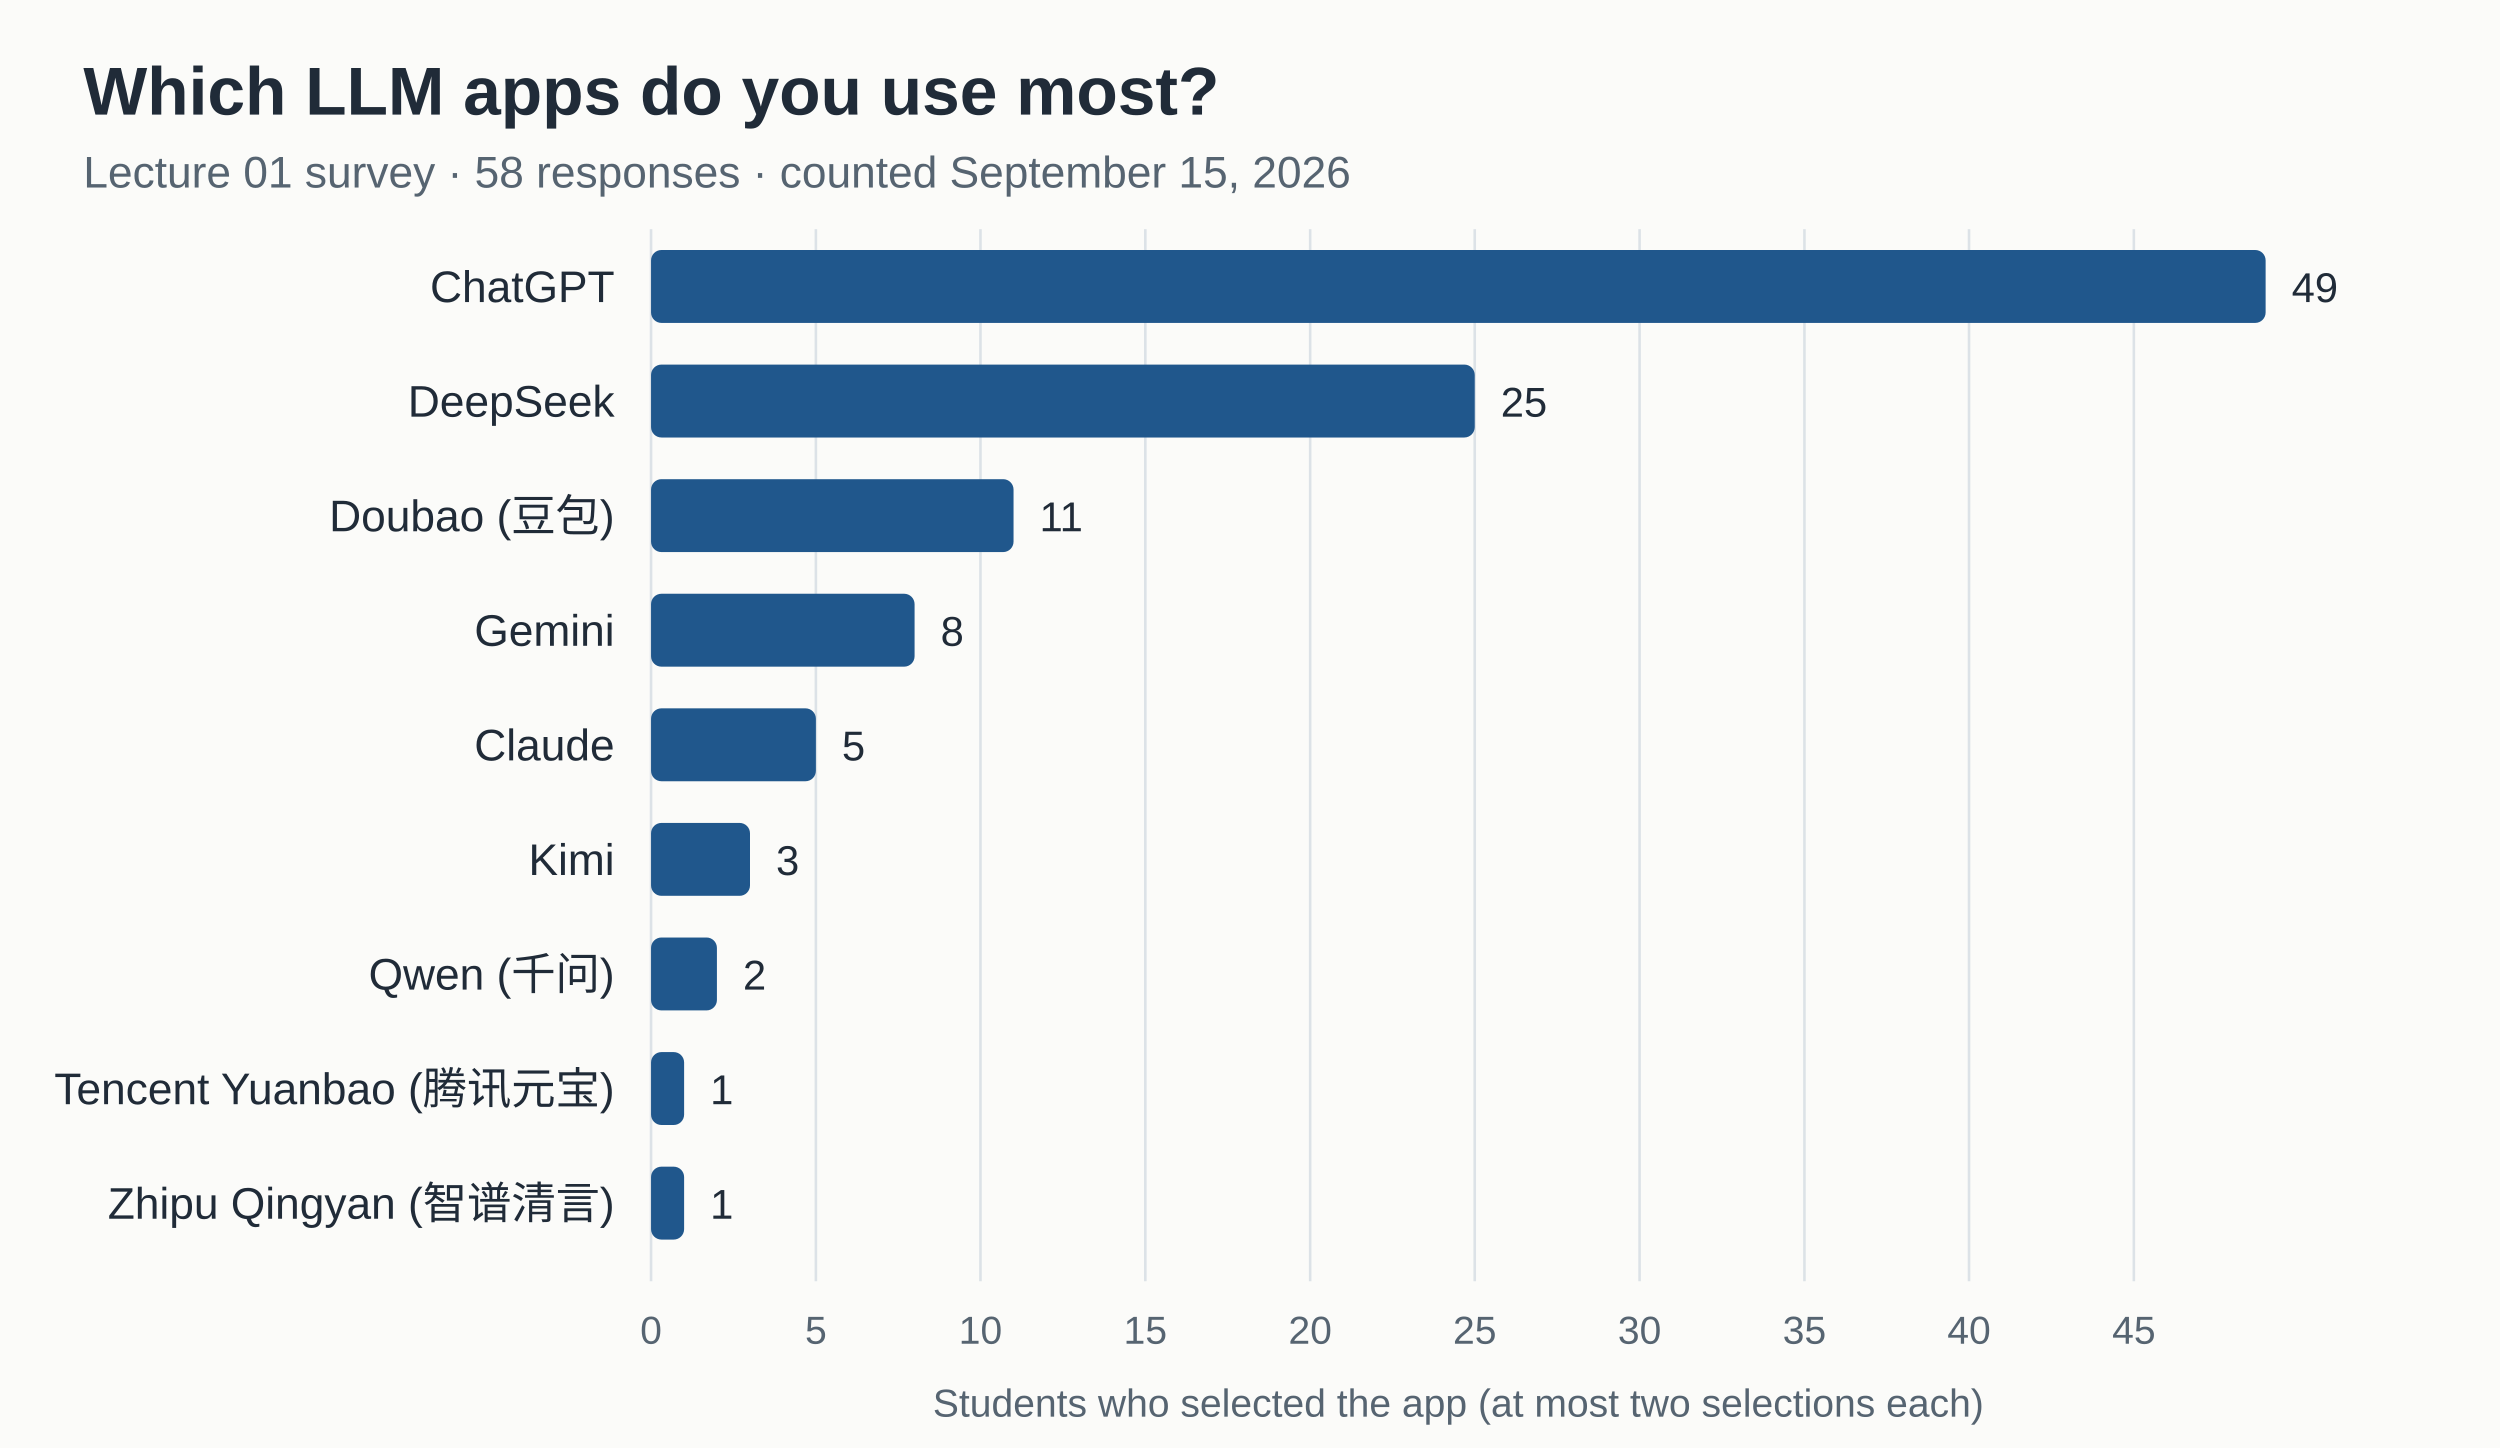
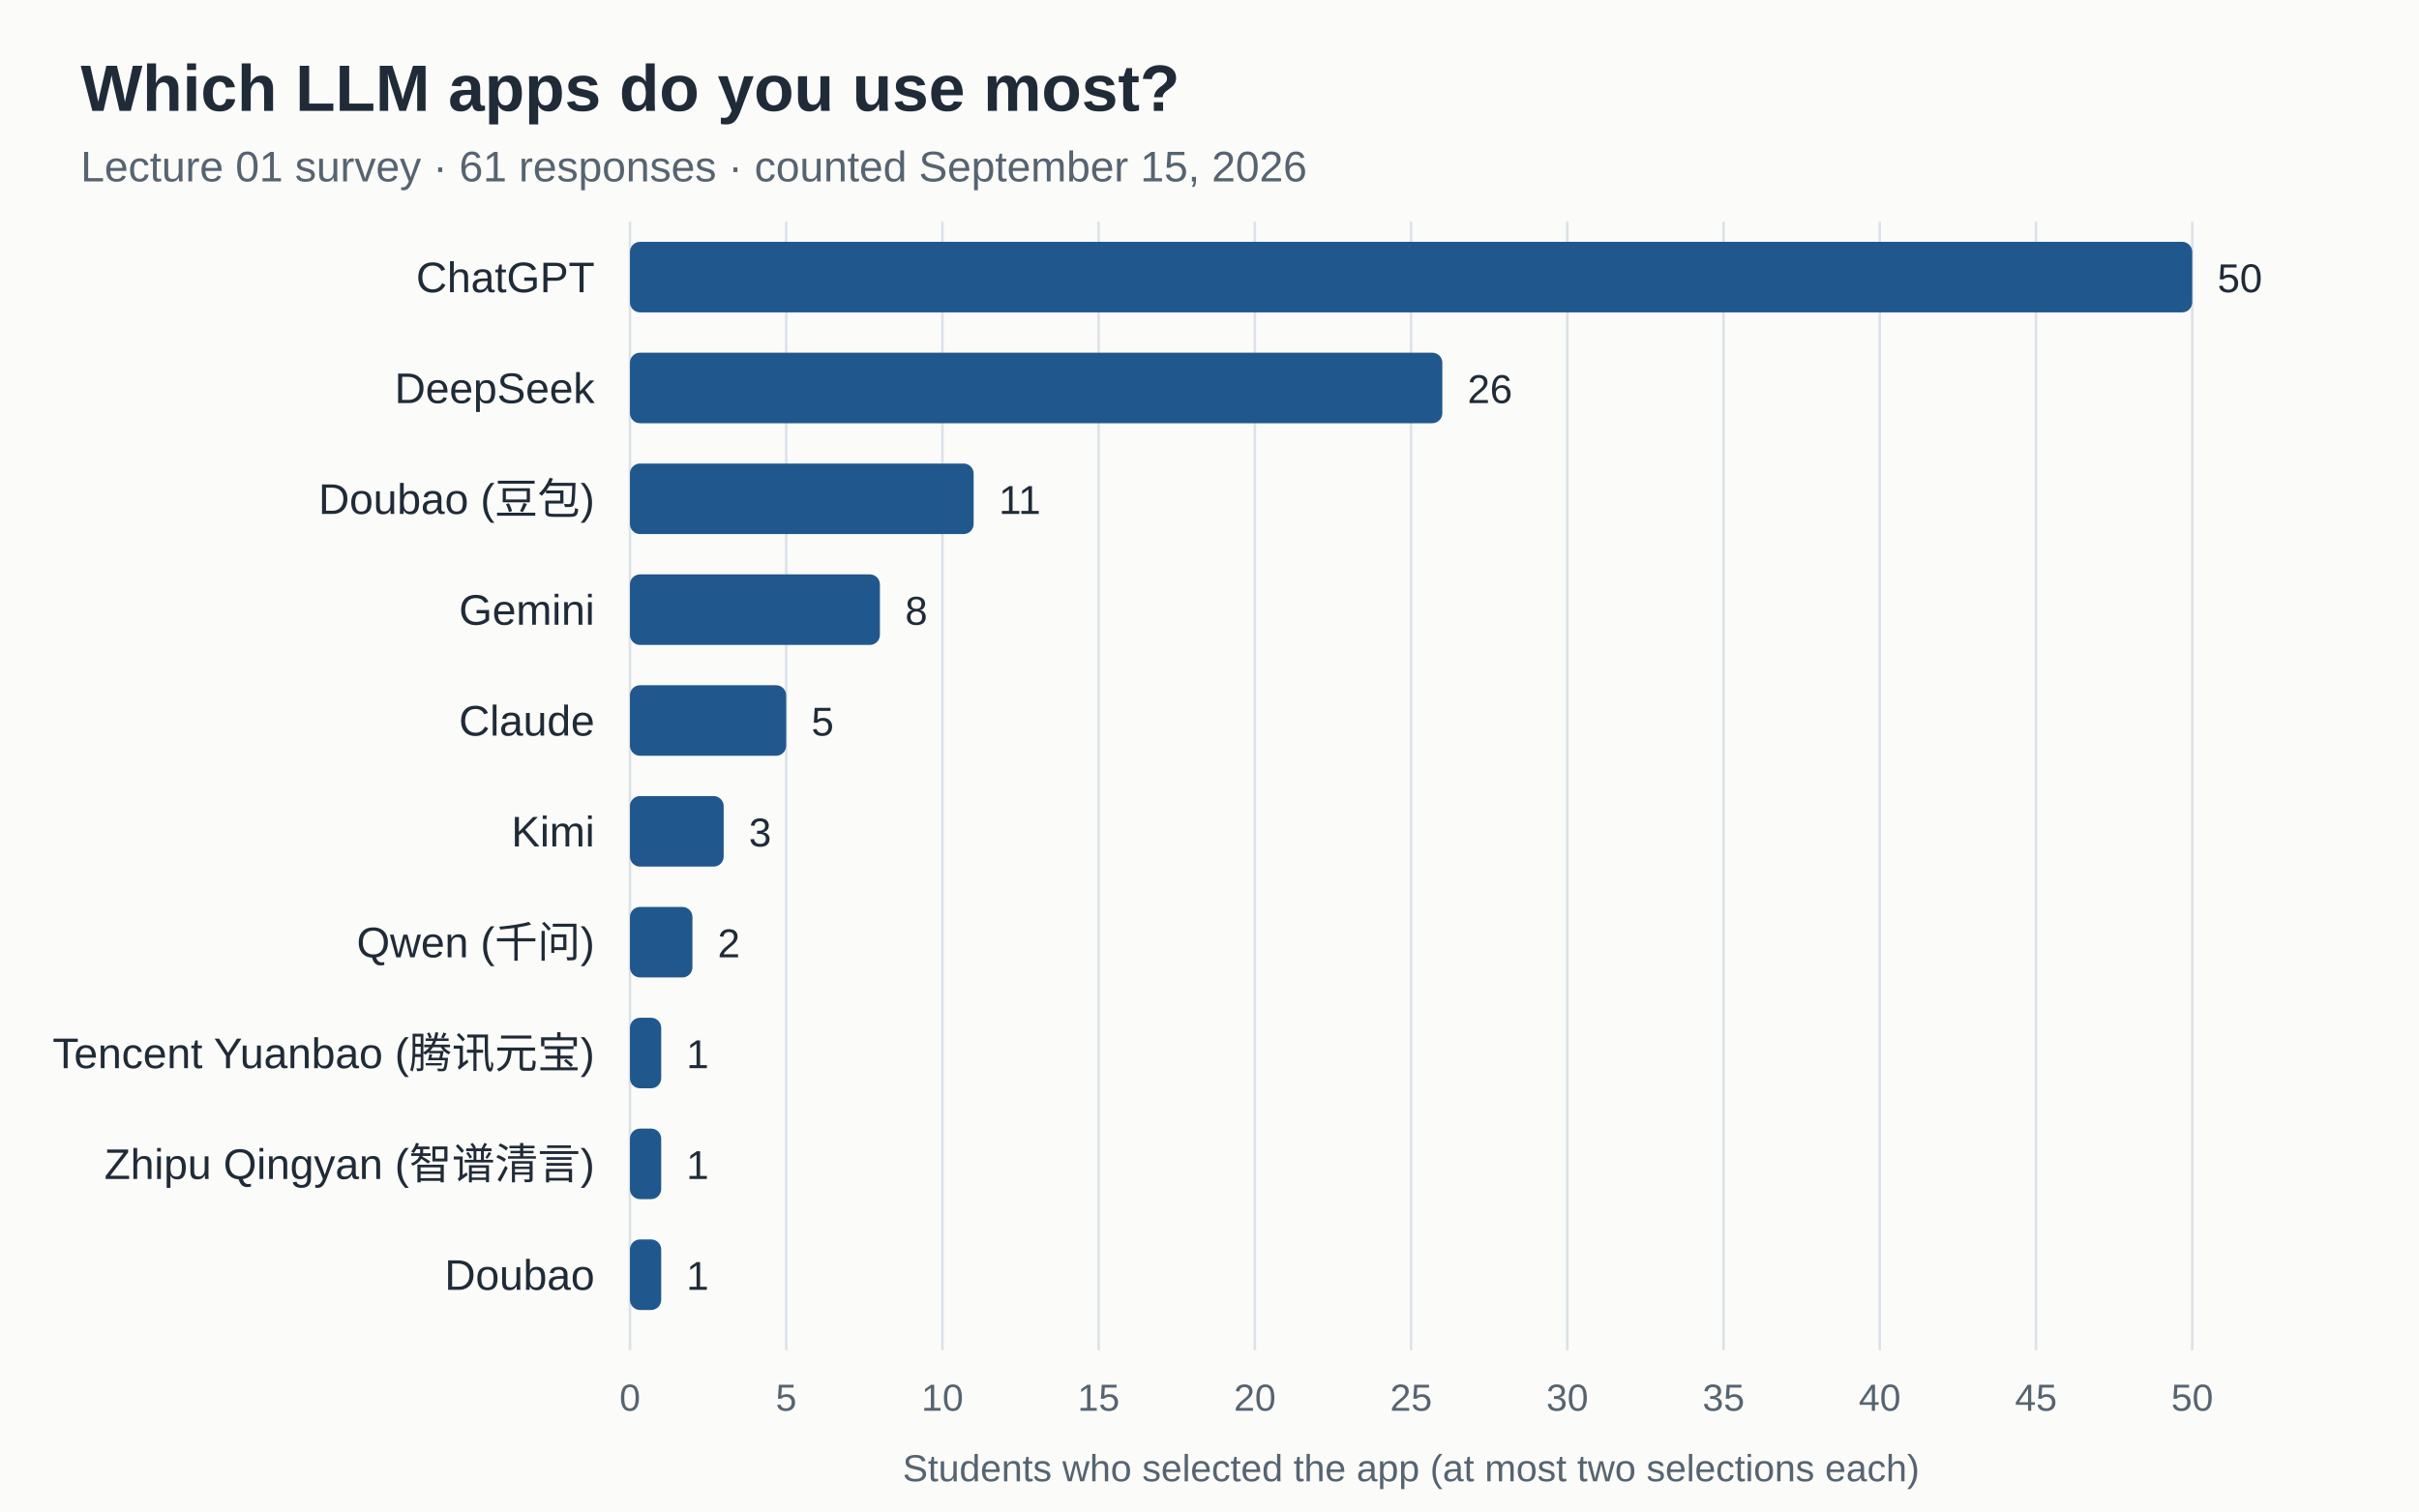
- <svg xmlns="http://www.w3.org/2000/svg" width="960" height="556" viewBox="0 0 960 556" role="img" aria-labelledby="chart-title chart-desc" font-family="Arial, Helvetica Neue, PingFang SC, Microsoft YaHei, sans-serif">
-   <rect width="960" height="556" fill="#fbfbf9" />
+ <svg xmlns="http://www.w3.org/2000/svg" width="960" height="600" viewBox="0 0 960 600" role="img" aria-labelledby="chart-title chart-desc" font-family="Arial, Helvetica Neue, PingFang SC, Microsoft YaHei, sans-serif">
+   <rect width="960" height="600" fill="#fbfbf9" />
  <text x="32" y="44" font-size="26" font-weight="700" fill="#202b38">Which LLM apps do you use most?</text>
-   <text x="32" y="72" font-size="17" fill="#566471">Lecture 01 survey · 58 responses · counted September 15, 2026</text>
-   <line x1="250.0" y1="88" x2="250.0" y2="492" stroke="#dce2e7" stroke-width="1" />
-   <text x="250.0" y="516" font-size="15" fill="#566471" text-anchor="middle">0</text>
-   <line x1="313.3" y1="88" x2="313.3" y2="492" stroke="#dce2e7" stroke-width="1" />
-   <text x="313.3" y="516" font-size="15" fill="#566471" text-anchor="middle">5</text>
-   <line x1="376.5" y1="88" x2="376.5" y2="492" stroke="#dce2e7" stroke-width="1" />
-   <text x="376.5" y="516" font-size="15" fill="#566471" text-anchor="middle">10</text>
-   <line x1="439.8" y1="88" x2="439.8" y2="492" stroke="#dce2e7" stroke-width="1" />
-   <text x="439.8" y="516" font-size="15" fill="#566471" text-anchor="middle">15</text>
-   <line x1="503.1" y1="88" x2="503.1" y2="492" stroke="#dce2e7" stroke-width="1" />
-   <text x="503.1" y="516" font-size="15" fill="#566471" text-anchor="middle">20</text>
-   <line x1="566.3" y1="88" x2="566.3" y2="492" stroke="#dce2e7" stroke-width="1" />
-   <text x="566.3" y="516" font-size="15" fill="#566471" text-anchor="middle">25</text>
-   <line x1="629.6" y1="88" x2="629.6" y2="492" stroke="#dce2e7" stroke-width="1" />
-   <text x="629.6" y="516" font-size="15" fill="#566471" text-anchor="middle">30</text>
-   <line x1="692.9" y1="88" x2="692.9" y2="492" stroke="#dce2e7" stroke-width="1" />
-   <text x="692.9" y="516" font-size="15" fill="#566471" text-anchor="middle">35</text>
-   <line x1="756.1" y1="88" x2="756.1" y2="492" stroke="#dce2e7" stroke-width="1" />
-   <text x="756.1" y="516" font-size="15" fill="#566471" text-anchor="middle">40</text>
-   <line x1="819.4" y1="88" x2="819.4" y2="492" stroke="#dce2e7" stroke-width="1" />
-   <text x="819.4" y="516" font-size="15" fill="#566471" text-anchor="middle">45</text>
+   <text x="32" y="72" font-size="17" fill="#566471">Lecture 01 survey · 61 responses · counted September 15, 2026</text>
+   <line x1="250.0" y1="88" x2="250.0" y2="536" stroke="#dce2e7" stroke-width="1" />
+   <text x="250.0" y="560" font-size="15" fill="#566471" text-anchor="middle">0</text>
+   <line x1="312.0" y1="88" x2="312.0" y2="536" stroke="#dce2e7" stroke-width="1" />
+   <text x="312.0" y="560" font-size="15" fill="#566471" text-anchor="middle">5</text>
+   <line x1="374.0" y1="88" x2="374.0" y2="536" stroke="#dce2e7" stroke-width="1" />
+   <text x="374.0" y="560" font-size="15" fill="#566471" text-anchor="middle">10</text>
+   <line x1="436.0" y1="88" x2="436.0" y2="536" stroke="#dce2e7" stroke-width="1" />
+   <text x="436.0" y="560" font-size="15" fill="#566471" text-anchor="middle">15</text>
+   <line x1="498.0" y1="88" x2="498.0" y2="536" stroke="#dce2e7" stroke-width="1" />
+   <text x="498.0" y="560" font-size="15" fill="#566471" text-anchor="middle">20</text>
+   <line x1="560.0" y1="88" x2="560.0" y2="536" stroke="#dce2e7" stroke-width="1" />
+   <text x="560.0" y="560" font-size="15" fill="#566471" text-anchor="middle">25</text>
+   <line x1="622.0" y1="88" x2="622.0" y2="536" stroke="#dce2e7" stroke-width="1" />
+   <text x="622.0" y="560" font-size="15" fill="#566471" text-anchor="middle">30</text>
+   <line x1="684.0" y1="88" x2="684.0" y2="536" stroke="#dce2e7" stroke-width="1" />
+   <text x="684.0" y="560" font-size="15" fill="#566471" text-anchor="middle">35</text>
+   <line x1="746.0" y1="88" x2="746.0" y2="536" stroke="#dce2e7" stroke-width="1" />
+   <text x="746.0" y="560" font-size="15" fill="#566471" text-anchor="middle">40</text>
+   <line x1="808.0" y1="88" x2="808.0" y2="536" stroke="#dce2e7" stroke-width="1" />
+   <text x="808.0" y="560" font-size="15" fill="#566471" text-anchor="middle">45</text>
+   <line x1="870.0" y1="88" x2="870.0" y2="536" stroke="#dce2e7" stroke-width="1" />
+   <text x="870.0" y="560" font-size="15" fill="#566471" text-anchor="middle">50</text>
  <text x="236" y="116.0" font-size="17" fill="#202b38" text-anchor="end">ChatGPT</text>
  <rect x="250" y="96" width="620.0" height="28" rx="4" fill="#20578c" />
-   <text x="880.0" y="116.0" font-size="16" fill="#202b38">49</text>
+   <text x="880.0" y="116.0" font-size="16" fill="#202b38">50</text>
  <text x="236" y="160.0" font-size="17" fill="#202b38" text-anchor="end">DeepSeek</text>
-   <rect x="250" y="140" width="316.3" height="28" rx="4" fill="#20578c" />
-   <text x="576.3" y="160.0" font-size="16" fill="#202b38">25</text>
+   <rect x="250" y="140" width="322.4" height="28" rx="4" fill="#20578c" />
+   <text x="582.4" y="160.0" font-size="16" fill="#202b38">26</text>
  <text x="236" y="204.0" font-size="17" fill="#202b38" text-anchor="end">Doubao (豆包)</text>
-   <rect x="250" y="184" width="139.2" height="28" rx="4" fill="#20578c" />
-   <text x="399.2" y="204.0" font-size="16" fill="#202b38">11</text>
+   <rect x="250" y="184" width="136.4" height="28" rx="4" fill="#20578c" />
+   <text x="396.4" y="204.0" font-size="16" fill="#202b38">11</text>
  <text x="236" y="248.0" font-size="17" fill="#202b38" text-anchor="end">Gemini</text>
-   <rect x="250" y="228" width="101.2" height="28" rx="4" fill="#20578c" />
-   <text x="361.2" y="248.0" font-size="16" fill="#202b38">8</text>
+   <rect x="250" y="228" width="99.2" height="28" rx="4" fill="#20578c" />
+   <text x="359.2" y="248.0" font-size="16" fill="#202b38">8</text>
  <text x="236" y="292.0" font-size="17" fill="#202b38" text-anchor="end">Claude</text>
-   <rect x="250" y="272" width="63.3" height="28" rx="4" fill="#20578c" />
-   <text x="323.3" y="292.0" font-size="16" fill="#202b38">5</text>
+   <rect x="250" y="272" width="62.0" height="28" rx="4" fill="#20578c" />
+   <text x="322.0" y="292.0" font-size="16" fill="#202b38">5</text>
  <text x="236" y="336.0" font-size="17" fill="#202b38" text-anchor="end">Kimi</text>
-   <rect x="250" y="316" width="38.0" height="28" rx="4" fill="#20578c" />
-   <text x="298.0" y="336.0" font-size="16" fill="#202b38">3</text>
+   <rect x="250" y="316" width="37.2" height="28" rx="4" fill="#20578c" />
+   <text x="297.2" y="336.0" font-size="16" fill="#202b38">3</text>
  <text x="236" y="380.0" font-size="17" fill="#202b38" text-anchor="end">Qwen (千问)</text>
-   <rect x="250" y="360" width="25.3" height="28" rx="4" fill="#20578c" />
-   <text x="285.3" y="380.0" font-size="16" fill="#202b38">2</text>
+   <rect x="250" y="360" width="24.8" height="28" rx="4" fill="#20578c" />
+   <text x="284.8" y="380.0" font-size="16" fill="#202b38">2</text>
  <text x="236" y="424.0" font-size="17" fill="#202b38" text-anchor="end">Tencent Yuanbao (腾讯元宝)</text>
-   <rect x="250" y="404" width="12.7" height="28" rx="4" fill="#20578c" />
-   <text x="272.7" y="424.0" font-size="16" fill="#202b38">1</text>
+   <rect x="250" y="404" width="12.4" height="28" rx="4" fill="#20578c" />
+   <text x="272.4" y="424.0" font-size="16" fill="#202b38">1</text>
  <text x="236" y="468.0" font-size="17" fill="#202b38" text-anchor="end">Zhipu Qingyan (智谱清言)</text>
-   <rect x="250" y="448" width="12.7" height="28" rx="4" fill="#20578c" />
-   <text x="272.7" y="468.0" font-size="16" fill="#202b38">1</text>
-   <text x="560.0" y="544" font-size="15" fill="#566471" text-anchor="middle">Students who selected the app (at most two selections each)</text>
+   <rect x="250" y="448" width="12.4" height="28" rx="4" fill="#20578c" />
+   <text x="272.4" y="468.0" font-size="16" fill="#202b38">1</text>
+   <text x="236" y="512.0" font-size="17" fill="#202b38" text-anchor="end">Doubao</text>
+   <rect x="250" y="492" width="12.4" height="28" rx="4" fill="#20578c" />
+   <text x="272.4" y="512.0" font-size="16" fill="#202b38">1</text>
+   <text x="560.0" y="588" font-size="15" fill="#566471" text-anchor="middle">Students who selected the app (at most two selections each)</text>
</svg>
